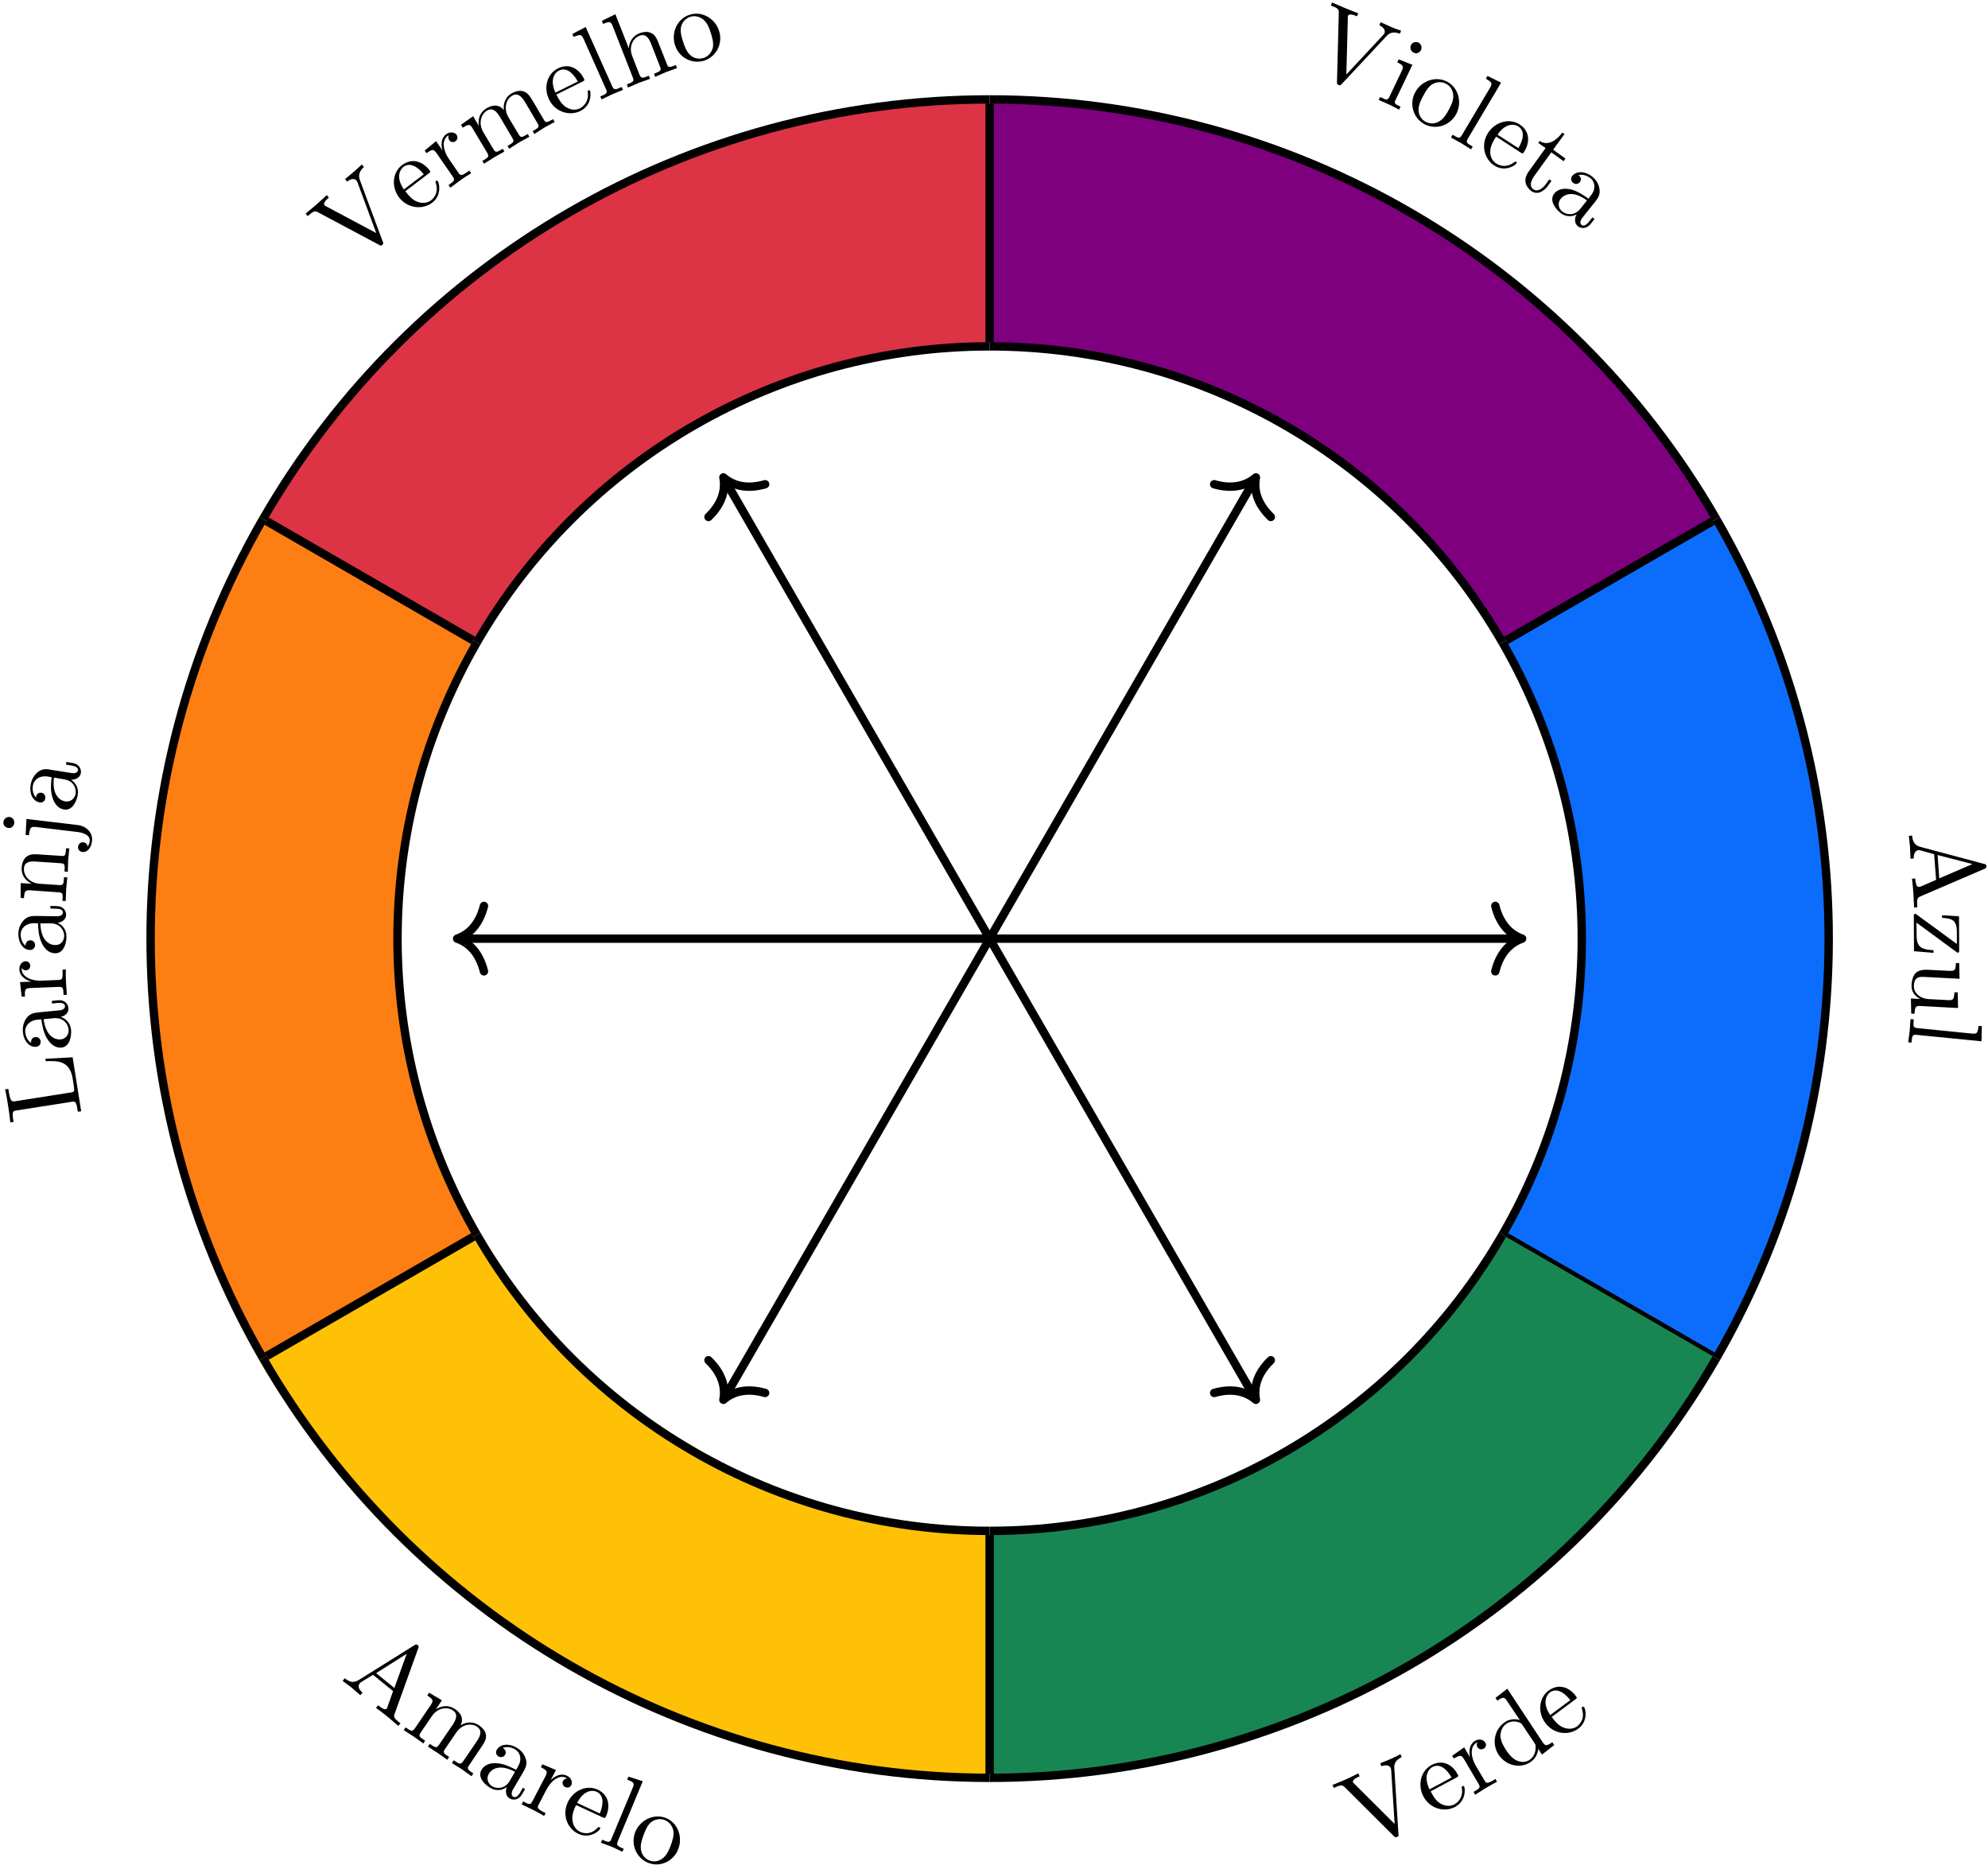
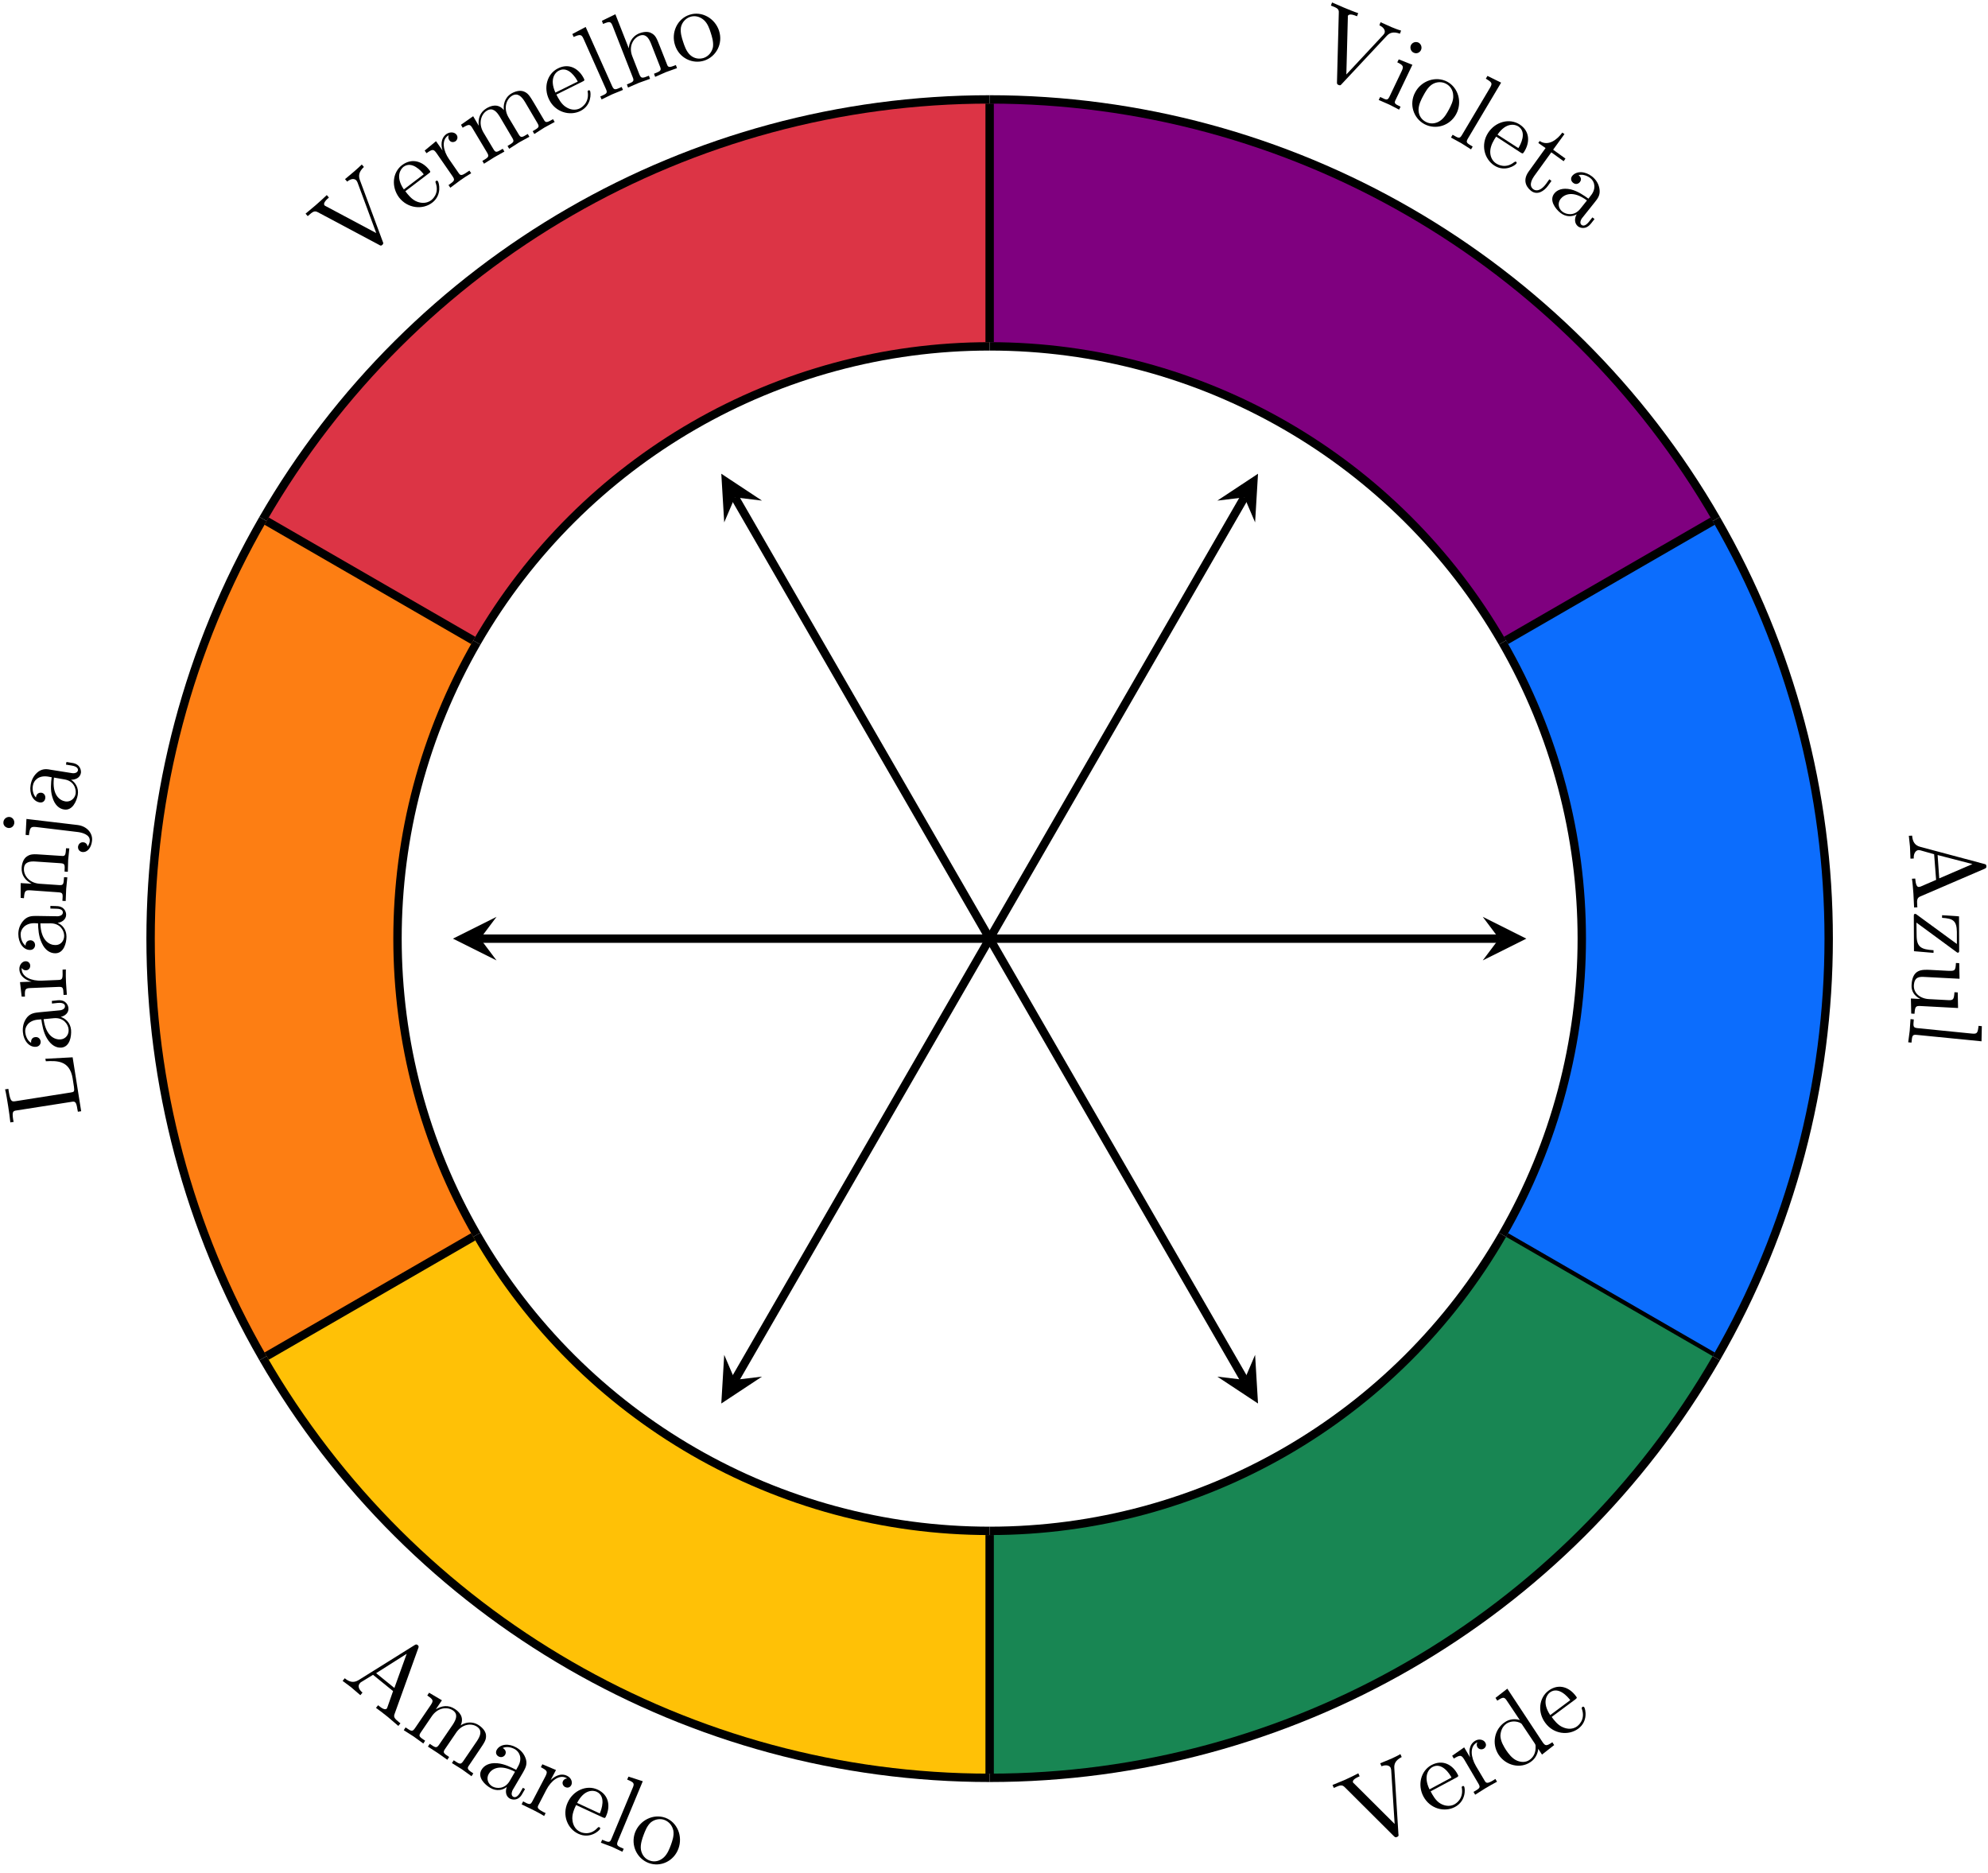
<svg xmlns="http://www.w3.org/2000/svg" xmlns:xlink="http://www.w3.org/1999/xlink" width="189pt" height="178pt" version="1.1" viewBox="0 0 189 178">
  <defs>
    <symbol id="al" overflow="visible">
      <path d="m0.516 7.125 0.312-0.016-0.016-0.172c-0.047-0.594 0.016-0.75 0.328-0.875l6.062-2.609c0.125-0.062 0.203-0.094 0.188-0.25 0-0.156-0.078-0.188-0.219-0.219l-6.078-1.625c-0.531-0.141-0.719-0.516-0.766-1.062l-0.312 0.016 0.109 1.016 0.047 1.156 0.312-0.016c-0.031-0.5 0.203-0.781 0.453-0.797 0.031 0 0.141 0.016 0.156 0.016l1.328 0.375 0.188 2.438-1.484 0.641c-0.047 0.016-0.109 0.031-0.141 0.031-0.297 0.031-0.328-0.531-0.359-0.797l-0.312 0.016c0.062 0.359 0.109 1.062 0.141 1.438zm2.391-2.766-0.156-2.219 3.312 0.859z" />
    </symbol>
    <symbol id="ak" overflow="visible">
      <path d="m1.875 3.984v-0.25c-1.172-0.078-1.609-0.281-1.609-1.438l-0.016-1.188 3.766 2.766c0.109 0.094 0.125 0.094 0.172 0.094 0.125 0 0.125-0.094 0.125-0.266l-0.016-3.188-1.609-0.109v0.25c1.016 0.062 1.391 0.25 1.406 1.344v1.141l-3.781-2.766c-0.109-0.094-0.125-0.094-0.172-0.094-0.141 0-0.141 0.062-0.141 0.25l0.016 3.297z" />
    </symbol>
    <symbol id="z" overflow="visible">
      <path d="m-0.281 5.328 0.312 0.016c0.047-0.688 0.109-0.766 0.609-0.734l3.531 0.188-0.031-1.484-0.312-0.016c-0.047 0.688-0.109 0.781-0.609 0.75l-1.766-0.094c-0.875-0.031-1.516-0.562-1.484-1.297 0.047-0.828 0.516-0.844 1.031-0.812l3.312 0.172-0.031-1.484-0.312-0.016c-0.047 0.781-0.078 0.781-0.953 0.734l-1.5-0.078c-0.781-0.031-1.688-0.078-1.766 1.438-0.031 0.562 0.234 1.016 0.828 1.328l-0.891-0.047z" />
    </symbol>
    <symbol id="o" overflow="visible">
      <path d="m-0.25 2.531 0.312 0.031c0.062-0.672 0.078-0.781 0.516-0.734l6.141 0.609 0.031-1.438-0.312-0.031c-0.078 0.703-0.141 0.781-0.641 0.734l-5.156-0.516c-0.438-0.047-0.422-0.156-0.359-0.828l-0.312-0.031-0.078 1.109z" />
    </symbol>
    <symbol id="f" overflow="visible">
      <path d="m9.203-3.266 0.109-0.297c-0.297-0.078-0.672-0.234-0.906-0.328l-1.047-0.469-0.109 0.297c0.469 0.219 0.578 0.531 0.484 0.75-0.031 0.062-0.078 0.109-0.125 0.172l-3.5 3.75 0.141-5.391v-0.172c0.125-0.281 0.641-0.062 0.875 0.031l0.109-0.297c-0.344-0.109-0.984-0.375-1.328-0.516l-1.156-0.5-0.109 0.297c0.609 0.234 0.781 0.312 0.75 0.703l-0.172 6.547c-0.016 0.203 0.031 0.25 0.156 0.297 0.141 0.062 0.188 0.031 0.281-0.078l4.281-4.578c0.266-0.297 0.625-0.453 1.266-0.219z" />
    </symbol>
    <symbol id="e" overflow="visible">
      <path d="m2.234 1.062 0.141-0.281c-0.609-0.281-0.625-0.344-0.453-0.688l1.578-3.297-1.297-0.516-0.141 0.281c0.578 0.281 0.625 0.391 0.422 0.828l-1.156 2.422c-0.188 0.391-0.281 0.344-0.891 0.047l-0.141 0.281 1 0.438c0.328 0.156 0.625 0.328 0.938 0.484zm2.078-5.656c0.125-0.25 0.031-0.578-0.234-0.719-0.312-0.141-0.609 0.016-0.719 0.25s-0.016 0.578 0.25 0.703c0.312 0.156 0.594-0.016 0.703-0.234z" />
    </symbol>
    <symbol id="d" overflow="visible">
      <path d="m5.156 0.312c0.594-1.109 0.219-2.5-0.844-3.078-1.094-0.578-2.469-0.094-3.047 1-0.625 1.141-0.156 2.484 0.875 3.031 1.062 0.562 2.406 0.172 3.016-0.953zm-0.688-0.438c-0.172 0.312-0.422 0.797-0.844 1.078-0.406 0.281-0.938 0.328-1.359 0.094-0.391-0.203-0.672-0.578-0.688-1.125 0-0.516 0.281-1.047 0.453-1.359 0.188-0.344 0.438-0.812 0.844-1.078 0.453-0.281 0.953-0.25 1.312-0.062 0.391 0.203 0.672 0.594 0.688 1.109 0.047 0.5-0.234 1.016-0.406 1.344z" />
    </symbol>
    <symbol id="c" overflow="visible">
      <path d="m2.188 1.297 0.156-0.266c-0.578-0.344-0.672-0.391-0.453-0.766l3.156-5.312-1.297-0.641-0.156 0.266c0.609 0.359 0.641 0.438 0.391 0.875l-2.656 4.469c-0.219 0.375-0.312 0.328-0.891-0.016l-0.156 0.266 0.969 0.531z" />
    </symbol>
    <symbol id="b" overflow="visible">
      <path d="m4.109 1.25c0.062-0.078 0.016-0.141-0.031-0.172-0.062-0.031-0.125 0-0.188 0.047-0.844 0.672-1.609 0.172-1.688 0.125-0.422-0.266-0.594-0.719-0.578-1.172 0.016-0.547 0.359-1.094 0.562-1.391l2.328 1.516c0.188 0.109 0.203 0.125 0.328-0.062 0.531-0.828 0.609-1.938-0.422-2.609-0.969-0.625-2.312-0.266-3 0.797-0.719 1.109-0.375 2.484 0.594 3.109 1.016 0.656 2-0.031 2.094-0.188zm0.188-1.469-1.984-1.281c0.844-1.219 1.688-0.969 1.984-0.781 0.844 0.562 0.203 1.734 0 2.062z" />
    </symbol>
    <symbol id="a" overflow="visible">
      <path d="m3.406 0.938 0.328-0.453-0.203-0.156-0.312 0.438c-0.438 0.594-0.891 0.734-1.203 0.516-0.547-0.391-0.016-1.125 0.078-1.266l1.625-2.25 1.172 0.844 0.172-0.25-1.172-0.844 1.078-1.484-0.203-0.141c-0.484 0.656-1.328 1.344-2.156 0.797l-0.125 0.188 0.688 0.484-1.609 2.234c-0.703 0.984-0.031 1.641 0.266 1.859 0.578 0.406 1.203 0 1.578-0.516z" />
    </symbol>
    <symbol id="aj" overflow="visible">
      <path d="m4.328 2.297 0.344-0.438-0.203-0.156-0.344 0.438c-0.375 0.453-0.594 0.344-0.688 0.281-0.25-0.203 0-0.578 0.031-0.625l1.234-1.547c0.266-0.328 0.5-0.641 0.453-1.141-0.047-0.562-0.344-1-0.719-1.297-0.641-0.5-1.469-0.562-1.891-0.047-0.172 0.234-0.109 0.484 0.078 0.641 0.219 0.188 0.5 0.141 0.656-0.062 0.078-0.094 0.234-0.375-0.125-0.656 0.422-0.125 0.891 0.094 1.141 0.297 0.375 0.297 0.578 0.969 0.016 1.656l-0.219 0.281c-0.422-0.297-0.984-0.703-1.656-0.875-0.812-0.188-1.328 0.047-1.594 0.391-0.5 0.641 0.094 1.438 0.578 1.828 0.531 0.422 1.141 0.391 1.562 0.141-0.219 0.344-0.25 0.844 0.109 1.141 0.156 0.125 0.719 0.391 1.234-0.25zm-1-1.422c-0.578 0.734-1.359 0.562-1.719 0.281-0.375-0.297-0.469-0.828-0.156-1.219 0.344-0.422 1.172-0.828 2.5 0.156z" />
    </symbol>
    <symbol id="ai" overflow="visible">
      <path d="m1.203-9.688-0.203-0.234c-0.219 0.219-0.531 0.484-0.719 0.656l-0.875 0.734 0.203 0.234c0.406-0.328 0.719-0.281 0.875-0.109 0.047 0.062 0.078 0.125 0.109 0.188l1.781 4.812-4.75-2.531c-0.141-0.062-0.156-0.094-0.156-0.094-0.203-0.219 0.219-0.594 0.406-0.75l-0.203-0.234c-0.25 0.25-0.766 0.703-1.047 0.953l-0.969 0.812 0.203 0.234c0.5-0.438 0.641-0.547 0.984-0.359l5.781 3.078c0.172 0.109 0.219 0.109 0.328 0.016 0.109-0.109 0.109-0.172 0.047-0.297l-2.188-5.891c-0.125-0.375-0.109-0.75 0.391-1.219z" />
    </symbol>
    <symbol id="ah" overflow="visible">
      <path d="m2.578-3.453c-0.062-0.078-0.141-0.062-0.188-0.016-0.062 0.047-0.047 0.109-0.016 0.188 0.359 1.031-0.359 1.578-0.438 1.641-0.406 0.297-0.891 0.297-1.312 0.141-0.531-0.188-0.922-0.719-1.141-1l2.219-1.688c0.172-0.125 0.203-0.156 0.062-0.328-0.594-0.781-1.609-1.203-2.594-0.469-0.922 0.703-1.031 2.078-0.281 3.078 0.812 1.047 2.234 1.188 3.141 0.5 0.969-0.734 0.656-1.906 0.547-2.047zm-1.344-0.656-1.891 1.438c-0.828-1.219-0.312-1.922-0.047-2.141 0.812-0.609 1.703 0.391 1.938 0.703z" />
    </symbol>
    <symbol id="ag" overflow="visible">
      <path d="m0.828-5.188c-0.172-0.25-0.594-0.312-0.953-0.078-0.594 0.422-0.516 1.172-0.375 1.578l-0.625-0.891-1.078 0.891 0.172 0.25c0.578-0.406 0.672-0.406 0.969 0.016l1.516 2.188c0.25 0.375 0.156 0.438-0.391 0.828l0.172 0.25 0.922-0.688c0.312-0.219 0.703-0.484 1.062-0.688l-0.172-0.25-0.188 0.125c-0.609 0.422-0.672 0.344-0.875 0.047l-0.875-1.266c-0.562-0.812-0.719-1.797-0.109-2.219 0.062-0.031 0.078-0.047 0.094-0.047-0.031 0.016-0.109 0.25 0.047 0.469 0.141 0.219 0.406 0.219 0.594 0.094 0.141-0.109 0.266-0.359 0.094-0.609z" />
    </symbol>
    <symbol id="af" overflow="visible">
      <path d="m6.984-4.125-0.156-0.266c-0.453 0.25-0.672 0.391-0.828 0.125l-0.969-1.641c-0.438-0.734-0.594-0.984-1.047-1.141-0.203-0.062-0.594-0.078-1.094 0.203-0.719 0.422-0.797 1.172-0.734 1.594-0.562-0.688-1.266-0.406-1.656-0.172-0.625 0.375-0.812 0.984-0.734 1.656l-0.531-0.906-1.156 0.812 0.156 0.281c0.609-0.359 0.703-0.359 0.953 0.078l1.375 2.297c0.219 0.375 0.125 0.438-0.453 0.781l0.156 0.266 0.969-0.609 0.969-0.547-0.156-0.266c-0.578 0.344-0.672 0.406-0.891 0.031l-0.953-1.594c-0.516-0.891-0.188-1.75 0.344-2.062 0.547-0.328 0.922 0.094 1.219 0.578l1.188 2.016c0.219 0.375 0.125 0.422-0.453 0.766l0.156 0.266 0.953-0.609 0.969-0.531-0.156-0.266c-0.562 0.344-0.656 0.391-0.875 0.016l-0.953-1.594c-0.516-0.891-0.203-1.734 0.344-2.062 0.547-0.312 0.922 0.109 1.219 0.594l1.188 2.016c0.219 0.375 0.125 0.422-0.453 0.766l0.156 0.266 0.953-0.609z" />
    </symbol>
    <symbol id="ae" overflow="visible">
      <path d="m3.172-2.906c-0.047-0.078-0.109-0.078-0.172-0.047s-0.078 0.094-0.047 0.172c0.141 1.078-0.672 1.484-0.75 1.531-0.453 0.219-0.922 0.125-1.297-0.109-0.484-0.281-0.766-0.875-0.938-1.203l2.484-1.234c0.188-0.094 0.219-0.109 0.125-0.297-0.438-0.875-1.359-1.516-2.469-0.953-1.031 0.516-1.391 1.844-0.828 2.969 0.578 1.188 1.953 1.578 2.969 1.078 1.094-0.547 1-1.734 0.922-1.906zm-1.172-0.891-2.125 1.047c-0.609-1.344 0.031-1.953 0.344-2.094 0.906-0.453 1.609 0.703 1.781 1.047z" />
    </symbol>
    <symbol id="ad" overflow="visible">
      <path d="m2.328-1.047-0.125-0.281c-0.609 0.281-0.719 0.328-0.906-0.078l-2.516-5.625-1.266 0.672 0.125 0.281c0.641-0.281 0.75-0.25 0.953 0.203l2.109 4.734c0.188 0.406 0.078 0.453-0.531 0.719l0.125 0.281 1-0.484z" />
    </symbol>
    <symbol id="ac" overflow="visible">
      <path d="m4.953-1.953-0.109-0.297c-0.469 0.188-0.703 0.281-0.812 0.016l-0.703-1.781c-0.312-0.797-0.422-1.078-0.844-1.281-0.188-0.109-0.578-0.172-1.109 0.031-0.781 0.312-0.984 1.016-1 1.406h-0.016l-1.266-3.219-1.281 0.625 0.109 0.297c0.656-0.266 0.734-0.25 0.922 0.219l1.891 4.828c0.172 0.406 0.078 0.453-0.547 0.703l0.109 0.297 1.047-0.453 1.047-0.375-0.109-0.297c-0.625 0.25-0.734 0.281-0.906-0.125l-0.672-1.719c-0.375-0.953 0.094-1.719 0.672-1.953 0.594-0.234 0.891 0.203 1.109 0.75l0.844 2.156c0.172 0.406 0.062 0.453-0.562 0.703l0.109 0.297 1.031-0.453z" />
    </symbol>
    <symbol id="ab" overflow="visible">
      <path d="m3.797-3.484c-0.391-1.203-1.656-1.906-2.797-1.531-1.188 0.375-1.781 1.719-1.391 2.891 0.391 1.234 1.672 1.828 2.781 1.469 1.141-0.375 1.797-1.625 1.406-2.828zm-0.797 0.172c0.109 0.344 0.281 0.859 0.219 1.359-0.094 0.484-0.422 0.891-0.891 1.047-0.406 0.125-0.891 0.078-1.281-0.281-0.375-0.344-0.562-0.922-0.672-1.266-0.125-0.375-0.281-0.875-0.203-1.375 0.109-0.5 0.484-0.859 0.875-0.984 0.422-0.141 0.891-0.047 1.281 0.281 0.375 0.312 0.562 0.859 0.672 1.219z" />
    </symbol>
    <symbol id="aa" overflow="visible">
      <path d="m-3.453-5.312 0.047 0.234c1.016-0.047 2.266-0.109 2.547 1.625l0.125 0.797c0.062 0.469 0.016 0.5-0.297 0.547l-5.25 0.828c-0.344 0.047-0.484 0.078-0.641-0.859l-0.047-0.312-0.312 0.047c0.094 0.328 0.234 1.234 0.297 1.625s0.172 1.172 0.203 1.516l0.312-0.047-0.047-0.234c-0.109-0.75-0.016-0.812 0.344-0.859l5.188-0.812c0.344-0.062 0.469-0.047 0.578 0.703l0.047 0.234 0.312-0.047-0.812-5.125z" />
    </symbol>
    <symbol id="y" overflow="visible">
      <path d="m-1.328-4.719-0.562 0.062 0.016 0.25 0.562-0.062c0.578-0.047 0.672 0.188 0.672 0.297 0.031 0.328-0.422 0.406-0.469 0.406l-1.969 0.188c-0.422 0.047-0.812 0.078-1.156 0.469-0.344 0.422-0.453 0.938-0.406 1.422 0.062 0.797 0.594 1.453 1.25 1.391 0.297-0.031 0.453-0.25 0.438-0.5-0.031-0.281-0.25-0.453-0.5-0.422-0.125 0-0.453 0.094-0.406 0.547-0.391-0.234-0.531-0.719-0.562-1.016-0.047-0.484 0.281-1.094 1.172-1.188l0.359-0.031c0.078 0.516 0.188 1.219 0.531 1.797 0.422 0.719 0.938 0.922 1.375 0.891 0.812-0.078 0.969-1.078 0.922-1.688-0.062-0.672-0.516-1.078-0.984-1.234 0.391-0.078 0.781-0.375 0.734-0.844-0.016-0.203-0.203-0.812-1.016-0.734zm-0.359 1.703c0.938-0.078 1.359 0.609 1.391 1.062 0.047 0.469-0.25 0.906-0.75 0.953-0.547 0.047-1.406-0.281-1.625-1.922z" />
    </symbol>
    <symbol id="x" overflow="visible">
      <path d="m-3.953-3.469c-0.312 0.016-0.594 0.344-0.578 0.766 0.031 0.734 0.719 1.062 1.156 1.172l-1.094 0.047 0.156 1.375h0.312c-0.031-0.703 0.031-0.797 0.531-0.812l2.672-0.109c0.438-0.016 0.438 0.094 0.469 0.766l0.312-0.016-0.078-1.141c-0.016-0.391-0.031-0.859-0.016-1.266l-0.312 0.016v0.219c0.031 0.734-0.078 0.75-0.438 0.766l-1.531 0.062c-0.984 0.047-1.891-0.344-1.922-1.094 0-0.062 0-0.094 0.016-0.109 0 0.031 0.141 0.234 0.406 0.219s0.406-0.234 0.391-0.453c0-0.172-0.141-0.422-0.453-0.406z" />
    </symbol>
    <symbol id="w" overflow="visible">
      <path d="m-0.844-4.812-0.562-0.016v0.25l0.562 0.016c0.578 0 0.625 0.25 0.625 0.359 0 0.328-0.453 0.359-0.5 0.359l-1.984-0.031c-0.422 0-0.812 0-1.188 0.359-0.391 0.391-0.562 0.875-0.562 1.359 0 0.812 0.453 1.516 1.109 1.516 0.297 0 0.469-0.203 0.484-0.453 0-0.281-0.203-0.469-0.453-0.469-0.125 0-0.453 0.062-0.453 0.516-0.359-0.266-0.469-0.766-0.469-1.078 0-0.484 0.406-1.062 1.297-1.062l0.359 0.016c0.016 0.516 0.047 1.219 0.344 1.844 0.328 0.75 0.844 1 1.281 1 0.812 0.016 1.078-0.953 1.078-1.578 0-0.672-0.391-1.125-0.844-1.312 0.391-0.047 0.812-0.312 0.812-0.781 0-0.203-0.125-0.812-0.938-0.812zm-0.516 1.641c0.938 0.016 1.266 0.734 1.266 1.188 0 0.484-0.344 0.891-0.844 0.875-0.547 0-1.375-0.406-1.422-2.062z" />
    </symbol>
    <symbol id="v" overflow="visible">
      <path d="m0.359-5.312-0.312-0.016c-0.031 0.516-0.047 0.766-0.344 0.734l-1.906-0.125c-0.844-0.062-1.141-0.078-1.516 0.203-0.188 0.141-0.406 0.453-0.453 1.016-0.047 0.734 0.344 1.234 0.953 1.547l-1.047-0.062v1.406l0.312 0.031c0.047-0.703 0.125-0.781 0.625-0.75l2.656 0.188c0.438 0.031 0.422 0.141 0.375 0.812l0.312 0.016 0.047-1.141 0.109-1.109-0.312-0.016c-0.047 0.672-0.047 0.781-0.484 0.75l-1.844-0.125c-1.016-0.078-1.531-0.828-1.484-1.453 0.031-0.625 0.578-0.703 1.141-0.656l2.328 0.156c0.438 0.031 0.422 0.141 0.391 0.797l0.312 0.016 0.031-1.109z" />
    </symbol>
    <symbol id="u" overflow="visible">
      <path d="m0.75-2.016-4.875-0.578-0.078 1.516 0.312 0.031c0.094-0.75 0.172-0.828 0.672-0.781l3.906 0.469c0.453 0.047 1.281 0.25 1.203 0.875 0 0.047-0.031 0.281-0.203 0.516-0.016-0.156-0.125-0.375-0.391-0.406-0.25-0.031-0.469 0.125-0.516 0.406-0.031 0.281 0.156 0.484 0.406 0.516 0.516 0.062 0.859-0.469 0.922-1.047 0.094-0.719-0.469-1.406-1.359-1.516zm-6.469-0.766c-0.281-0.031-0.562 0.172-0.594 0.469-0.047 0.344 0.219 0.547 0.469 0.578 0.266 0.031 0.516-0.141 0.562-0.453 0.031-0.328-0.188-0.562-0.438-0.594z" />
    </symbol>
    <symbol id="t" overflow="visible">
      <path d="m-0.094-4.891-0.562-0.094-0.047 0.25 0.562 0.094c0.562 0.094 0.594 0.344 0.578 0.453-0.062 0.312-0.5 0.281-0.547 0.266l-1.969-0.312c-0.406-0.078-0.797-0.141-1.234 0.156-0.438 0.328-0.672 0.797-0.75 1.281-0.141 0.797 0.203 1.547 0.859 1.656 0.297 0.047 0.484-0.125 0.531-0.375 0.047-0.281-0.109-0.5-0.359-0.547-0.125-0.016-0.469 0-0.531 0.453-0.312-0.328-0.344-0.828-0.281-1.141 0.078-0.484 0.547-0.984 1.438-0.844l0.344 0.062c-0.062 0.5-0.141 1.219 0.062 1.875 0.219 0.781 0.672 1.125 1.109 1.188 0.797 0.141 1.203-0.781 1.312-1.391 0.109-0.672-0.234-1.172-0.641-1.438 0.391 0.016 0.859-0.172 0.938-0.641 0.031-0.188-0.016-0.828-0.812-0.953zm-0.766 1.562c0.922 0.141 1.141 0.906 1.078 1.359-0.078 0.469-0.5 0.812-0.984 0.734-0.547-0.094-1.281-0.625-1.078-2.266z" />
    </symbol>
    <symbol id="s" overflow="visible">
      <path d="m5.547 4.484 0.203-0.25-0.125-0.094c-0.469-0.375-0.547-0.516-0.422-0.828l2.234-6.203c0.047-0.125 0.078-0.203-0.047-0.312-0.125-0.094-0.188-0.062-0.312 0.016l-5.328 3.328c-0.484 0.281-0.875 0.156-1.297-0.188l-0.203 0.25 0.797 0.594 0.891 0.766 0.203-0.25c-0.391-0.312-0.438-0.656-0.281-0.844 0.016-0.031 0.094-0.109 0.109-0.125l1.172-0.719 1.906 1.547-0.531 1.516c-0.016 0.047-0.047 0.109-0.062 0.141-0.188 0.219-0.625-0.141-0.828-0.312l-0.203 0.25c0.297 0.203 0.844 0.641 1.141 0.875zm-0.375-3.609-1.734-1.406 2.906-1.844z" />
    </symbol>
    <symbol id="r" overflow="visible">
      <path d="m6.703 4.547 0.172-0.266c-0.422-0.281-0.625-0.422-0.469-0.672l1.062-1.578c0.484-0.719 0.656-0.953 0.609-1.422-0.031-0.234-0.188-0.578-0.672-0.906-0.688-0.453-1.391-0.234-1.734 0.016 0.375-0.812-0.172-1.312-0.547-1.562-0.609-0.406-1.234-0.328-1.812 0.031l0.578-0.859-1.219-0.719-0.172 0.266c0.578 0.391 0.609 0.484 0.328 0.906l-1.5 2.203c-0.25 0.359-0.344 0.297-0.891-0.078l-0.172 0.266 0.953 0.609 0.906 0.656 0.172-0.266c-0.562-0.375-0.656-0.438-0.406-0.797l1.031-1.516c0.578-0.859 1.484-0.922 2-0.578 0.531 0.359 0.328 0.859 0.016 1.344l-1.312 1.922c-0.25 0.359-0.344 0.297-0.891-0.078l-0.172 0.266 0.938 0.609 0.906 0.641 0.172-0.266c-0.547-0.359-0.625-0.422-0.375-0.781l1.031-1.516c0.578-0.859 1.469-0.938 2-0.578 0.516 0.359 0.312 0.859 0 1.344l-1.312 1.922c-0.25 0.359-0.344 0.297-0.906-0.078l-0.172 0.266 0.953 0.594z" />
    </symbol>
    <symbol id="q" overflow="visible">
      <path d="m4.609 1.641 0.281-0.484-0.203-0.125-0.281 0.484c-0.297 0.5-0.547 0.422-0.641 0.375-0.281-0.172-0.078-0.578-0.062-0.625l1-1.703c0.203-0.375 0.406-0.703 0.281-1.203-0.156-0.547-0.5-0.922-0.922-1.156-0.703-0.406-1.531-0.344-1.859 0.219-0.141 0.25-0.062 0.5 0.156 0.625 0.234 0.141 0.516 0.062 0.641-0.156 0.062-0.109 0.156-0.422-0.234-0.641 0.422-0.188 0.906-0.031 1.172 0.125 0.422 0.25 0.734 0.859 0.281 1.641l-0.172 0.312c-0.469-0.234-1.094-0.562-1.781-0.625-0.828-0.078-1.297 0.25-1.516 0.625-0.406 0.703 0.297 1.406 0.844 1.719 0.578 0.344 1.188 0.219 1.562-0.094-0.141 0.375-0.125 0.859 0.266 1.094 0.188 0.109 0.781 0.297 1.188-0.406zm-1.172-1.266c-0.469 0.812-1.266 0.75-1.656 0.531-0.422-0.25-0.594-0.75-0.344-1.188 0.266-0.469 1.031-0.984 2.5-0.203z" />
    </symbol>
    <symbol id="p" overflow="visible">
      <path d="m4.969-1.703c0.141-0.281 0-0.688-0.375-0.875-0.641-0.344-1.281 0.094-1.594 0.406l0.516-0.969-1.297-0.547-0.141 0.281c0.625 0.328 0.656 0.406 0.438 0.859l-1.234 2.359c-0.203 0.391-0.297 0.344-0.891 0.031l-0.141 0.281 1.031 0.5c0.344 0.172 0.766 0.391 1.109 0.609l0.141-0.281-0.203-0.094c-0.641-0.344-0.609-0.438-0.438-0.75l0.703-1.359c0.453-0.875 1.234-1.484 1.891-1.141 0.062 0.031 0.094 0.047 0.094 0.062-0.016-0.016-0.266 0-0.391 0.234s0.016 0.484 0.203 0.578c0.156 0.078 0.438 0.094 0.578-0.188z" />
    </symbol>
    <symbol id="n" overflow="visible">
      <path d="m4.25 0.656c0.031-0.078-0.016-0.141-0.078-0.156-0.062-0.047-0.109 0-0.172 0.062-0.734 0.797-1.562 0.422-1.641 0.375-0.453-0.203-0.688-0.641-0.734-1.078-0.094-0.547 0.188-1.156 0.344-1.469l2.531 1.172c0.203 0.078 0.219 0.094 0.312-0.109 0.406-0.891 0.328-2-0.797-2.531-1.047-0.484-2.328 0.078-2.844 1.219-0.562 1.203-0.016 2.516 1.016 2.984 1.109 0.516 1.984-0.297 2.062-0.469zm-0.031-1.469-2.156-1c0.688-1.328 1.547-1.203 1.859-1.062 0.922 0.438 0.453 1.703 0.297 2.062z" />
    </symbol>
    <symbol id="m" overflow="visible">
      <path d="m2.344 0.984 0.125-0.281c-0.609-0.266-0.719-0.312-0.562-0.719l2.375-5.703-1.359-0.438-0.125 0.281c0.656 0.266 0.719 0.359 0.516 0.812l-2 4.797c-0.156 0.406-0.266 0.375-0.891 0.109l-0.125 0.281 1.047 0.391z" />
    </symbol>
    <symbol id="l" overflow="visible">
      <path d="m5.125-0.391c0.438-1.188-0.109-2.516-1.234-2.938-1.172-0.422-2.453 0.25-2.891 1.406-0.438 1.219 0.203 2.484 1.297 2.891 1.125 0.422 2.391-0.172 2.828-1.359zm-0.719-0.344c-0.125 0.328-0.312 0.844-0.672 1.172-0.391 0.359-0.891 0.469-1.344 0.297-0.406-0.141-0.734-0.5-0.828-1.031-0.078-0.484 0.125-1.062 0.25-1.391 0.141-0.375 0.328-0.875 0.688-1.203 0.406-0.328 0.922-0.375 1.297-0.234 0.406 0.156 0.734 0.5 0.844 1 0.094 0.5-0.109 1.031-0.234 1.391z" />
    </symbol>
    <symbol id="k" overflow="visible">
      <path d="m3.938-8.938-0.125-0.281c-0.266 0.172-0.641 0.328-0.859 0.438l-1.062 0.438 0.125 0.281c0.484-0.188 0.781-0.047 0.875 0.156 0.031 0.078 0.031 0.156 0.047 0.203l0.328 5.125-3.812-3.797c-0.125-0.109-0.141-0.141-0.141-0.141-0.125-0.266 0.391-0.484 0.625-0.594l-0.125-0.281c-0.312 0.172-0.938 0.469-1.281 0.625l-1.172 0.484 0.125 0.281c0.594-0.266 0.766-0.344 1.047-0.062l4.641 4.625c0.141 0.141 0.188 0.156 0.328 0.094s0.156-0.125 0.125-0.266l-0.391-6.266c-0.031-0.391 0.094-0.75 0.703-1.062z" />
    </symbol>
    <symbol id="j" overflow="visible">
      <path d="m3.094-3c-0.047-0.078-0.125-0.062-0.172-0.031-0.062 0.031-0.078 0.094-0.047 0.172 0.172 1.078-0.625 1.5-0.703 1.547-0.438 0.234-0.922 0.156-1.312-0.062-0.484-0.266-0.781-0.844-0.953-1.172l2.453-1.312c0.188-0.109 0.219-0.125 0.109-0.312-0.453-0.875-1.391-1.453-2.484-0.875-1.016 0.547-1.344 1.891-0.766 2.984 0.625 1.172 2 1.531 3 1 1.078-0.578 0.969-1.766 0.875-1.938zm-1.203-0.859-2.094 1.125c-0.641-1.344-0.016-1.969 0.281-2.125 0.906-0.484 1.641 0.656 1.812 1z" />
    </symbol>
    <symbol id="i" overflow="visible">
      <path d="m1.188-5.109c-0.156-0.266-0.594-0.375-0.953-0.156-0.625 0.375-0.594 1.125-0.484 1.578l-0.562-0.953-1.141 0.797 0.156 0.266c0.609-0.359 0.719-0.344 0.984 0.078l1.359 2.312c0.219 0.375 0.125 0.438-0.469 0.781l0.156 0.266 0.969-0.609c0.344-0.203 0.75-0.438 1.109-0.625l-0.156-0.266-0.188 0.125c-0.625 0.375-0.703 0.281-0.875-0.031l-0.781-1.312c-0.5-0.859-0.594-1.844 0.047-2.219 0.062-0.031 0.078-0.047 0.094-0.047-0.016 0.016-0.141 0.234 0 0.469 0.141 0.219 0.406 0.25 0.594 0.141 0.156-0.094 0.312-0.328 0.141-0.594z" />
    </symbol>
    <symbol id="h" overflow="visible">
      <path d="m4.375-2.891-0.172-0.266c-0.562 0.375-0.672 0.375-0.953-0.047l-3.328-5.047-1.125 0.875 0.172 0.266c0.562-0.375 0.672-0.375 0.938 0.047l1.203 1.797c-0.438-0.141-0.969-0.109-1.406 0.188-0.984 0.641-1.312 2.031-0.609 3.109 0.703 1.047 2.062 1.344 3.016 0.703 0.531-0.344 0.719-0.891 0.75-1.266l0.359 0.547zm-1.859-0.172c0.094 0.156 0.094 0.156 0.094 0.359 0.016 0.562-0.219 0.984-0.594 1.234s-0.812 0.219-1.203 0.047c-0.453-0.203-0.781-0.656-1.016-1-0.188-0.297-0.516-0.812-0.531-1.344 0.016-0.391 0.141-0.875 0.594-1.172 0.297-0.188 0.734-0.281 1.219-0.094 0.188 0.094 0.203 0.109 0.297 0.266z" />
    </symbol>
    <symbol id="g" overflow="visible">
      <path d="m2.625-3.422c-0.062-0.078-0.141-0.062-0.188-0.016-0.062 0.047-0.062 0.125-0.031 0.188 0.359 1.031-0.375 1.578-0.453 1.641-0.406 0.297-0.906 0.281-1.312 0.109-0.516-0.188-0.906-0.719-1.109-1l2.234-1.656c0.172-0.141 0.203-0.156 0.062-0.328-0.578-0.797-1.594-1.25-2.594-0.516-0.922 0.688-1.062 2.062-0.312 3.062 0.781 1.078 2.203 1.234 3.125 0.562 0.984-0.719 0.688-1.891 0.578-2.047zm-1.328-0.672-1.906 1.422c-0.828-1.25-0.297-1.953-0.031-2.156 0.828-0.609 1.703 0.422 1.938 0.734z" />
    </symbol>
  </defs>
  <g>
    <use x="181.458" y="79.135" xlink:href="#al" />
    <use x="181.947" y="86.59" xlink:href="#ak" />
    <use x="181.983" y="91.019" xlink:href="#z" />
    <use x="181.664" y="96.544" xlink:href="#o" />
  </g>
  <path transform="matrix(1,0,0,-1,94.086,89.221)" d="m58.918-34.017c12.152 21.047 12.152 46.988 0 68.035" fill="none" stroke="#000" stroke-miterlimit="10" stroke-width="24.271" />
  <path transform="matrix(1,0,0,-1,94.086,89.221)" d="m58.918-34.017c12.152 21.047 12.152 46.988 0 68.035" fill="none" stroke="#0c6dfd" stroke-miterlimit="10" stroke-width="22.677" />
  <path transform="matrix(1,0,0,-1,94.086,89.221)" d="m49.098-28.345 19.641-11.34" fill="none" stroke="#000" stroke-miterlimit="10" stroke-width=".797" />
-   <path transform="matrix(1,0,0,-1,94.086,89.221)" d="m-6.25e-5 -0.002h50.227" fill="none" stroke="#000" stroke-miterlimit="10" stroke-width=".797" />
-   <path transform="matrix(1 0 0 -1 144.71 89.221)" d="m-2.552 3.112c0.469-1.867 1.504-2.75 2.551-3.113-1.047-0.359-2.082-1.242-2.551-3.109" fill="none" stroke="#000" stroke-linecap="round" stroke-linejoin="round" stroke-miterlimit="10" stroke-width=".797" />
+   <path transform="matrix(1,0,0,-1,94.086,89.221)" d="m-6.25e-5 -0.002h48.434" fill="none" stroke="#000" stroke-miterlimit="10" stroke-width=".797" />
+   <path d="m145.11 89.223-4.144-2.074 1.555 2.074-1.555 2.07" />
  <g>
    <use x="123.889" y="6.47" xlink:href="#f" />
    <use x="130.777" y="9.362" xlink:href="#e" />
    <use x="133.283" y="10.535" xlink:href="#d" />
    <use x="137.664" y="12.903" xlink:href="#c" />
    <use x="140.054" y="14.298" xlink:href="#b" />
    <use x="143.765" y="16.713" xlink:href="#a" />
    <use x="146.921" y="18.961" xlink:href="#aj" />
  </g>
  <path transform="matrix(1,0,0,-1,94.086,89.221)" d="m58.918 34.018c-12.152 21.043-34.617 34.016-58.918 34.016" fill="none" stroke="#000" stroke-miterlimit="10" stroke-width="24.271" />
  <path transform="matrix(1,0,0,-1,94.086,89.221)" d="m58.918 34.018c-12.152 21.043-34.617 34.016-58.918 34.016" fill="none" stroke="#7f007f" stroke-miterlimit="10" stroke-width="22.677" />
  <path transform="matrix(1,0,0,-1,94.086,89.221)" d="m49.098 28.346 19.641 11.34" fill="none" stroke="#000" stroke-miterlimit="10" stroke-width=".797" />
-   <path transform="matrix(1,0,0,-1,94.086,89.221)" d="m-6.25e-5 -0.002 25.113 43.5" fill="none" stroke="#000" stroke-miterlimit="10" stroke-width=".797" />
-   <path transform="matrix(.49998 -.86601 -.86601 -.49998 119.4 45.378)" d="m-2.55 3.111c0.464-1.866 1.506-2.748 2.549-3.111-1.044-0.364-2.083-1.243-2.549-3.109" fill="none" stroke="#000" stroke-linecap="round" stroke-linejoin="round" stroke-miterlimit="10" stroke-width=".797" />
+   <path transform="matrix(1,0,0,-1,94.086,89.221)" d="m-6.25e-5 -0.002 24.219 41.945" fill="none" stroke="#000" stroke-miterlimit="10" stroke-width=".797" />
+   <path d="m119.6 45.031-3.867 2.555 2.574-0.309 1.016 2.379" />
  <g>
    <use x="33.396" y="25.56" xlink:href="#ai" />
    <use x="39.052" y="20.678" xlink:href="#ah" />
    <use x="42.578" y="18" xlink:href="#ag" />
    <use x="45.749" y="15.72" xlink:href="#af" />
    <use x="52.928" y="11.551" xlink:href="#ae" />
    <use x="56.898" y="9.593" xlink:href="#ad" />
    <use x="59.41" y="8.431" xlink:href="#ac" />
    <use x="64.566" y="6.416" xlink:href="#ab" />
  </g>
  <path transform="matrix(1,0,0,-1,94.086,89.221)" d="m-6.25e-5 68.034c-24.301 0-46.766-12.973-58.918-34.016" fill="none" stroke="#000" stroke-miterlimit="10" stroke-width="24.271" />
  <path transform="matrix(1,0,0,-1,94.086,89.221)" d="m-6.25e-5 68.034c-24.301 0-46.766-12.973-58.918-34.016" fill="none" stroke="#dc3445" stroke-miterlimit="10" stroke-width="22.677" />
  <path transform="matrix(1,0,0,-1,94.086,89.221)" d="m-6.25e-5 56.694v22.676" fill="none" stroke="#000" stroke-miterlimit="10" stroke-width=".797" />
-   <path transform="matrix(1,0,0,-1,94.086,89.221)" d="m-6.25e-5 -0.002-25.113 43.5" fill="none" stroke="#000" stroke-miterlimit="10" stroke-width=".797" />
-   <path transform="matrix(-.49998 -.86601 -.86601 .49998 68.773 45.378)" d="m-2.55 3.109c0.466-1.866 1.505-2.745 2.549-3.109-1.044-0.363-2.086-1.245-2.549-3.111" fill="none" stroke="#000" stroke-linecap="round" stroke-linejoin="round" stroke-miterlimit="10" stroke-width=".797" />
+   <path transform="matrix(1,0,0,-1,94.086,89.221)" d="m-6.25e-5 -0.002-24.219 41.945" fill="none" stroke="#000" stroke-miterlimit="10" stroke-width=".797" />
+   <path d="m68.574 45.031 0.277 4.625 1.016-2.379 2.574 0.309" />
  <g>
    <use x="7.764" y="105.954" xlink:href="#aa" />
    <use x="6.817" y="99.8" xlink:href="#y" />
    <use x="6.372" y="94.839" xlink:href="#x" />
    <use x="6.196" y="90.94" xlink:href="#w" />
    <use x="6.231" y="85.958" xlink:href="#v" />
    <use x="6.64" y="80.439" xlink:href="#u" />
    <use x="6.974" y="77.414" xlink:href="#t" />
  </g>
  <path transform="matrix(1,0,0,-1,94.086,89.221)" d="m-58.918 34.018c-12.152-21.047-12.152-46.988 0-68.035" fill="none" stroke="#000" stroke-miterlimit="10" stroke-width="24.271" />
  <path transform="matrix(1,0,0,-1,94.086,89.221)" d="m-58.918 34.018c-12.152-21.047-12.152-46.988 0-68.035" fill="none" stroke="#fd7e13" stroke-miterlimit="10" stroke-width="22.677" />
  <path transform="matrix(1,0,0,-1,94.086,89.221)" d="m-49.098 28.346-19.641 11.34" fill="none" stroke="#000" stroke-miterlimit="10" stroke-width=".797" />
-   <path transform="matrix(1,0,0,-1,94.086,89.221)" d="m-6.25e-5 -0.002h-50.227" fill="none" stroke="#000" stroke-miterlimit="10" stroke-width=".797" />
-   <path transform="matrix(-1 0 0 1 43.46 89.221)" d="m-2.551 3.111c0.469-1.867 1.504-2.75 2.551-3.109-1.047-0.363-2.082-1.246-2.551-3.113" fill="none" stroke="#000" stroke-linecap="round" stroke-linejoin="round" stroke-miterlimit="10" stroke-width=".797" />
+   <path transform="matrix(1,0,0,-1,94.086,89.221)" d="m-6.25e-5 -0.002h-48.434" fill="none" stroke="#000" stroke-miterlimit="10" stroke-width=".797" />
+   <path d="m43.062 89.223 4.144 2.07-1.555-2.07 1.555-2.074" />
  <g>
    <use x="32.322" y="159.574" xlink:href="#s" />
    <use x="38.123" y="164.291" xlink:href="#r" />
    <use x="45.026" y="168.903" xlink:href="#q" />
    <use x="49.342" y="171.39" xlink:href="#p" />
    <use x="52.803" y="173.189" xlink:href="#n" />
    <use x="56.827" y="175.034" xlink:href="#m" />
    <use x="59.372" y="176.119" xlink:href="#l" />
  </g>
  <path transform="matrix(1,0,0,-1,94.086,89.221)" d="m-58.918-34.017c12.152-21.047 34.617-34.016 58.918-34.016" fill="none" stroke="#000" stroke-miterlimit="10" stroke-width="24.271" />
  <path transform="matrix(1,0,0,-1,94.086,89.221)" d="m-58.918-34.017c12.152-21.047 34.617-34.016 58.918-34.016" fill="none" stroke="#ffc106" stroke-miterlimit="10" stroke-width="22.677" />
  <path transform="matrix(1,0,0,-1,94.086,89.221)" d="m-49.098-28.345-19.641-11.34" fill="none" stroke="#000" stroke-miterlimit="10" stroke-width=".797" />
-   <path transform="matrix(1,0,0,-1,94.086,89.221)" d="m-6.25e-5 -0.002-25.113-43.496" fill="none" stroke="#000" stroke-miterlimit="10" stroke-width=".797" />
-   <path transform="matrix(-.49998 .86601 .86601 .49998 68.773 133.06)" d="m-2.551 3.11c0.467-1.864 1.506-2.748 2.549-3.111-1.044-0.364-2.083-1.243-2.549-3.109" fill="none" stroke="#000" stroke-linecap="round" stroke-linejoin="round" stroke-miterlimit="10" stroke-width=".797" />
+   <path transform="matrix(1,0,0,-1,94.086,89.221)" d="m-6.25e-5 -0.002-24.219-41.941" fill="none" stroke="#000" stroke-miterlimit="10" stroke-width=".797" />
+   <path d="m68.574 133.41 3.867-2.555-2.574 0.309-1.016-2.379" />
  <g>
    <use x="129.322" y="175.953" xlink:href="#k" />
    <use x="136.105" y="172.823" xlink:href="#j" />
    <use x="140.01" y="170.736" xlink:href="#i" />
    <use x="143.38" y="168.768" xlink:href="#h" />
    <use x="147.988" y="165.703" xlink:href="#g" />
  </g>
  <path transform="matrix(1,0,0,-1,94.086,89.221)" d="m-6.25e-5 -68.033c24.301 0 46.766 12.969 58.918 34.016" fill="none" stroke="#000" stroke-miterlimit="10" stroke-width="24.271" />
  <path transform="matrix(1,0,0,-1,94.086,89.221)" d="m-6.25e-5 -68.033c24.301 0 46.766 12.969 58.918 34.016" fill="none" stroke="#188653" stroke-miterlimit="10" stroke-width="22.677" />
  <path transform="matrix(1,0,0,-1,94.086,89.221)" d="m-6.25e-5 -56.693v-22.68" fill="none" stroke="#000" stroke-miterlimit="10" stroke-width=".797" />
-   <path transform="matrix(1,0,0,-1,94.086,89.221)" d="m-6.25e-5 -0.002 25.113-43.496" fill="none" stroke="#000" stroke-miterlimit="10" stroke-width=".797" />
-   <path transform="matrix(.49998 .86601 .86601 -.49998 119.4 133.06)" d="m-2.55 3.109c0.466-1.866 1.505-2.745 2.549-3.109-1.044-0.363-2.082-1.247-2.549-3.111" fill="none" stroke="#000" stroke-linecap="round" stroke-linejoin="round" stroke-miterlimit="10" stroke-width=".797" />
+   <path transform="matrix(1,0,0,-1,94.086,89.221)" d="m-6.25e-5 -0.002 24.219-41.941" fill="none" stroke="#000" stroke-miterlimit="10" stroke-width=".797" />
+   <path d="m119.6 133.41-0.277-4.625-1.016 2.379-2.574-0.309" />
</svg>
